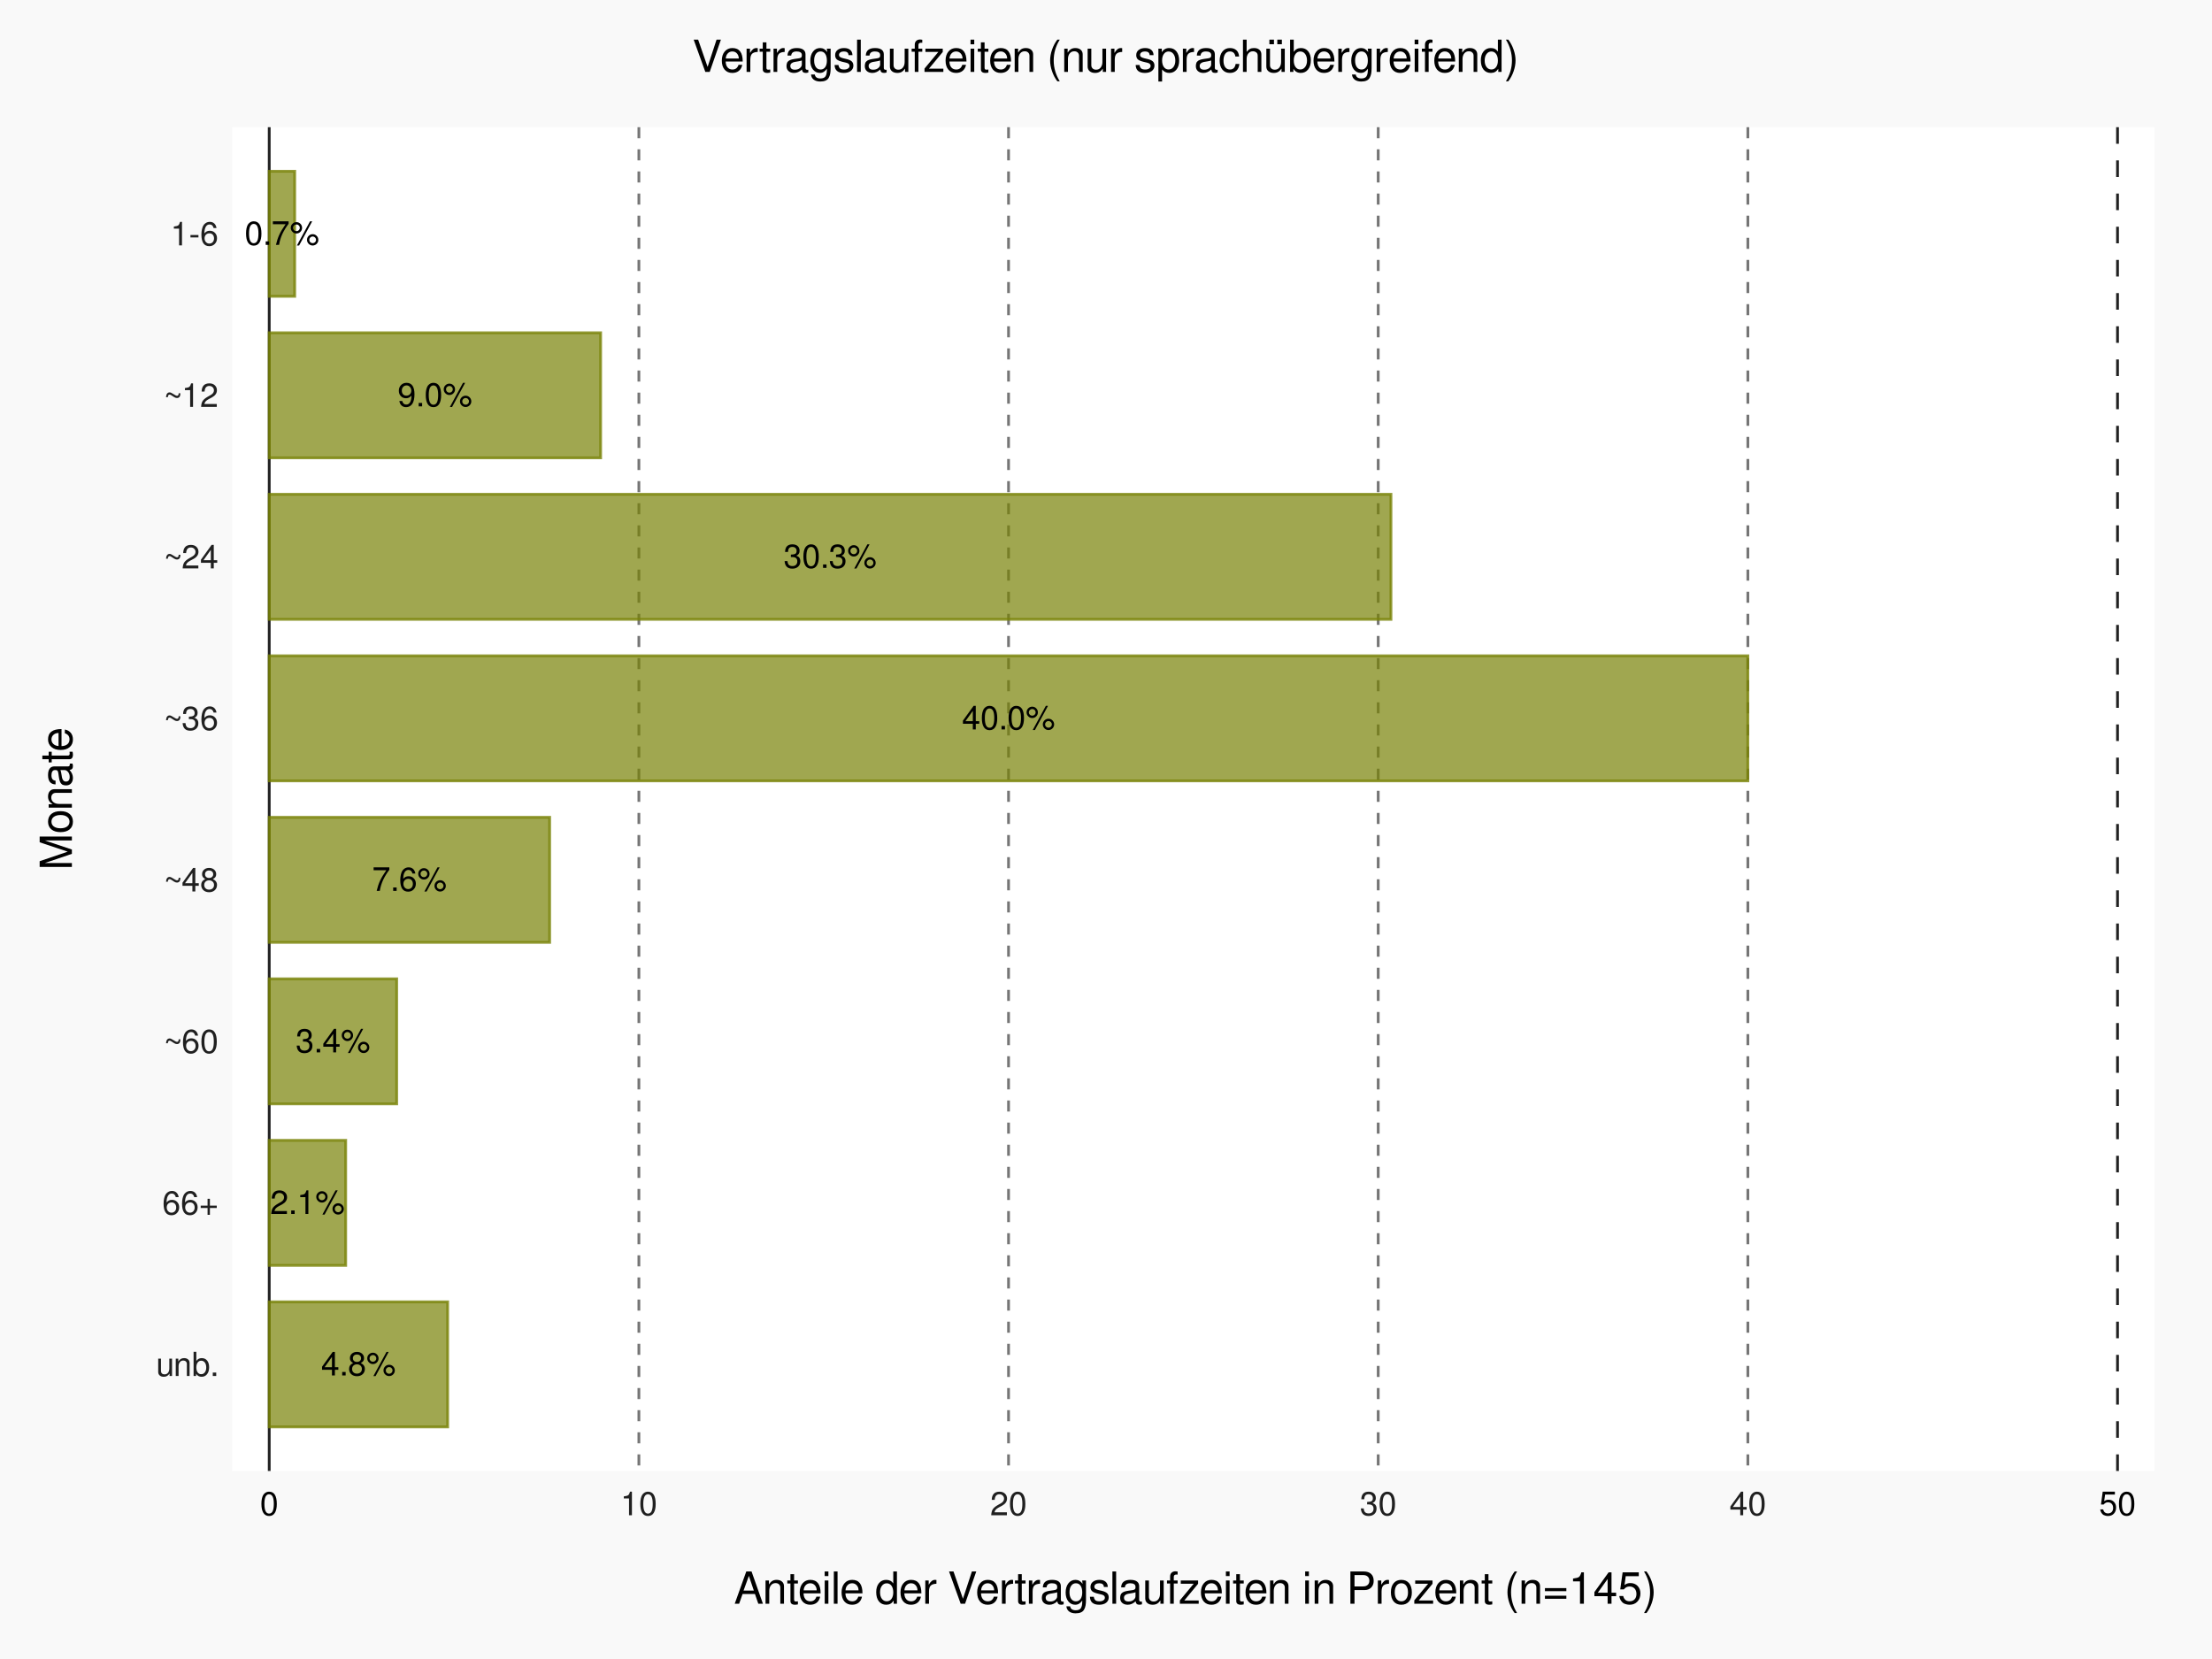
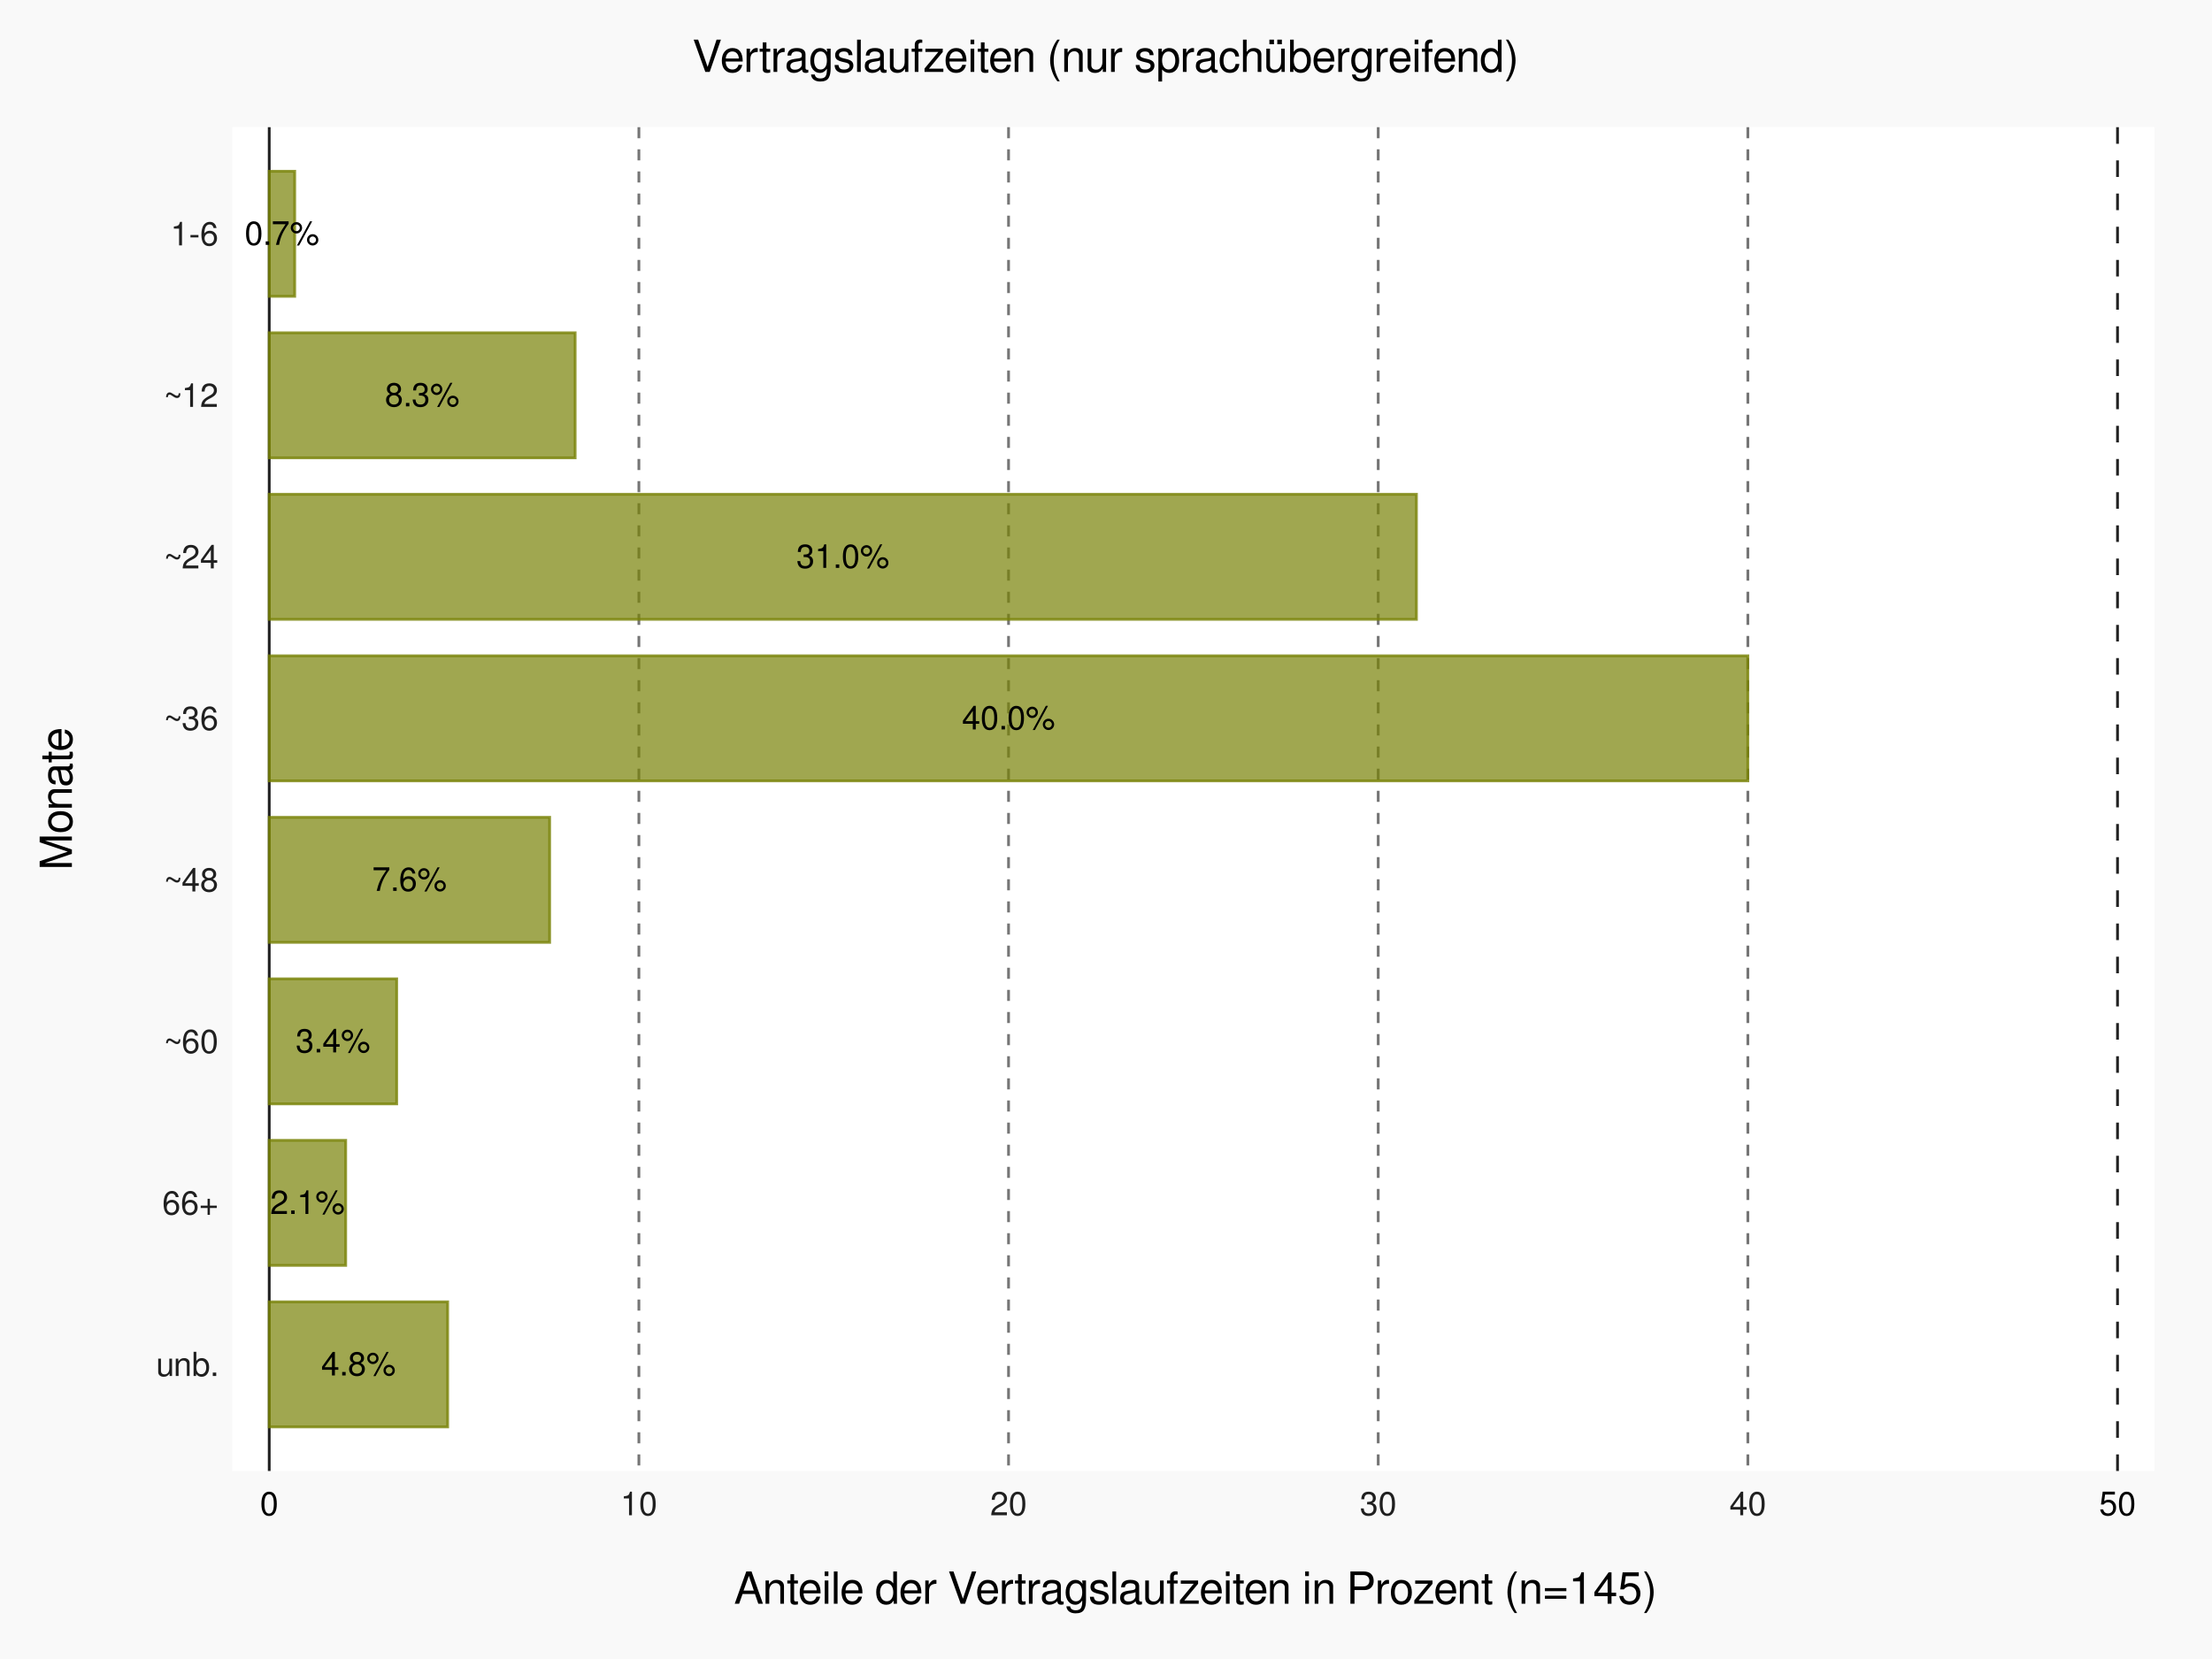
- <svg xmlns="http://www.w3.org/2000/svg" id="chart-0cdd7f39-d07a-45a1-b194-b75c86f84755" class="pygal-chart" viewBox="0 0 800 600">
+ <svg xmlns="http://www.w3.org/2000/svg" id="chart-2a2882de-5df6-4fae-a3e3-32d0fdb5e581" class="pygal-chart" viewBox="0 0 800 600">
  <defs>
-     <style type="text/css">#chart-0cdd7f39-d07a-45a1-b194-b75c86f84755{-webkit-user-select:none;-webkit-font-smoothing:antialiased;font-family:FreeSans}#chart-0cdd7f39-d07a-45a1-b194-b75c86f84755 .title{font-family:FreeSans;font-size:16px}#chart-0cdd7f39-d07a-45a1-b194-b75c86f84755 .legends .legend text{font-family:FreeSans;font-size:14px}#chart-0cdd7f39-d07a-45a1-b194-b75c86f84755 .axis text{font-family:FreeSans;font-size:12px}#chart-0cdd7f39-d07a-45a1-b194-b75c86f84755 .axis text.major{font-family:FreeSans;font-size:12px}#chart-0cdd7f39-d07a-45a1-b194-b75c86f84755 .text-overlay text.value{font-family:FreeSans;font-size:12px}#chart-0cdd7f39-d07a-45a1-b194-b75c86f84755 .text-overlay text.label{font-family:FreeSans;font-size:12px}#chart-0cdd7f39-d07a-45a1-b194-b75c86f84755 .tooltip{font-family:FreeSans;font-size:14px}#chart-0cdd7f39-d07a-45a1-b194-b75c86f84755 text.no_data{font-family:FreeSans;font-size:64px}
- #chart-0cdd7f39-d07a-45a1-b194-b75c86f84755{background-color:rgba(249,249,249,1)}#chart-0cdd7f39-d07a-45a1-b194-b75c86f84755 path,#chart-0cdd7f39-d07a-45a1-b194-b75c86f84755 line,#chart-0cdd7f39-d07a-45a1-b194-b75c86f84755 rect,#chart-0cdd7f39-d07a-45a1-b194-b75c86f84755 circle{-webkit-transition:150ms;-moz-transition:150ms;transition:150ms}#chart-0cdd7f39-d07a-45a1-b194-b75c86f84755 .graph &gt; .background{fill:rgba(249,249,249,1)}#chart-0cdd7f39-d07a-45a1-b194-b75c86f84755 .plot &gt; .background{fill:rgba(255,255,255,1)}#chart-0cdd7f39-d07a-45a1-b194-b75c86f84755 .graph{fill:rgba(0,0,0,.87)}#chart-0cdd7f39-d07a-45a1-b194-b75c86f84755 text.no_data{fill:rgba(0,0,0,1)}#chart-0cdd7f39-d07a-45a1-b194-b75c86f84755 .title{fill:rgba(0,0,0,1)}#chart-0cdd7f39-d07a-45a1-b194-b75c86f84755 .legends .legend text{fill:rgba(0,0,0,.87)}#chart-0cdd7f39-d07a-45a1-b194-b75c86f84755 .legends .legend:hover text{fill:rgba(0,0,0,1)}#chart-0cdd7f39-d07a-45a1-b194-b75c86f84755 .axis .line{stroke:rgba(0,0,0,1)}#chart-0cdd7f39-d07a-45a1-b194-b75c86f84755 .axis .guide.line{stroke:rgba(0,0,0,.54)}#chart-0cdd7f39-d07a-45a1-b194-b75c86f84755 .axis .major.line{stroke:rgba(0,0,0,.87)}#chart-0cdd7f39-d07a-45a1-b194-b75c86f84755 .axis text.major{fill:rgba(0,0,0,1)}#chart-0cdd7f39-d07a-45a1-b194-b75c86f84755 .axis.y .guides:hover .guide.line,#chart-0cdd7f39-d07a-45a1-b194-b75c86f84755 .line-graph .axis.x .guides:hover .guide.line,#chart-0cdd7f39-d07a-45a1-b194-b75c86f84755 .stackedline-graph .axis.x .guides:hover .guide.line,#chart-0cdd7f39-d07a-45a1-b194-b75c86f84755 .xy-graph .axis.x .guides:hover .guide.line{stroke:rgba(0,0,0,1)}#chart-0cdd7f39-d07a-45a1-b194-b75c86f84755 .axis .guides:hover text{fill:rgba(0,0,0,1)}#chart-0cdd7f39-d07a-45a1-b194-b75c86f84755 .reactive{fill-opacity:.7;stroke-opacity:.8}#chart-0cdd7f39-d07a-45a1-b194-b75c86f84755 .ci{stroke:rgba(0,0,0,.87)}#chart-0cdd7f39-d07a-45a1-b194-b75c86f84755 .reactive.active,#chart-0cdd7f39-d07a-45a1-b194-b75c86f84755 .active .reactive{fill-opacity:.8;stroke-opacity:.9;stroke-width:4}#chart-0cdd7f39-d07a-45a1-b194-b75c86f84755 .ci .reactive.active{stroke-width:1.5}#chart-0cdd7f39-d07a-45a1-b194-b75c86f84755 .series text{fill:rgba(0,0,0,1)}#chart-0cdd7f39-d07a-45a1-b194-b75c86f84755 .tooltip rect{fill:rgba(255,255,255,1);stroke:rgba(0,0,0,1);-webkit-transition:opacity 150ms;-moz-transition:opacity 150ms;transition:opacity 150ms}#chart-0cdd7f39-d07a-45a1-b194-b75c86f84755 .tooltip .label{fill:rgba(0,0,0,.87)}#chart-0cdd7f39-d07a-45a1-b194-b75c86f84755 .tooltip .label{fill:rgba(0,0,0,.87)}#chart-0cdd7f39-d07a-45a1-b194-b75c86f84755 .tooltip .legend{font-size:.8em;fill:rgba(0,0,0,.54)}#chart-0cdd7f39-d07a-45a1-b194-b75c86f84755 .tooltip .x_label{font-size:.6em;fill:rgba(0,0,0,1)}#chart-0cdd7f39-d07a-45a1-b194-b75c86f84755 .tooltip .xlink{font-size:.5em;text-decoration:underline}#chart-0cdd7f39-d07a-45a1-b194-b75c86f84755 .tooltip .value{font-size:1.5em}#chart-0cdd7f39-d07a-45a1-b194-b75c86f84755 .bound{font-size:.5em}#chart-0cdd7f39-d07a-45a1-b194-b75c86f84755 .max-value{font-size:.75em;fill:rgba(0,0,0,.54)}#chart-0cdd7f39-d07a-45a1-b194-b75c86f84755 .map-element{fill:rgba(255,255,255,1);stroke:rgba(0,0,0,.54) !important}#chart-0cdd7f39-d07a-45a1-b194-b75c86f84755 .map-element .reactive{fill-opacity:inherit;stroke-opacity:inherit}#chart-0cdd7f39-d07a-45a1-b194-b75c86f84755 .color-0,#chart-0cdd7f39-d07a-45a1-b194-b75c86f84755 .color-0 a:visited{stroke:#788207;fill:#788207}#chart-0cdd7f39-d07a-45a1-b194-b75c86f84755 .text-overlay .color-0 text{fill:black}
- #chart-0cdd7f39-d07a-45a1-b194-b75c86f84755 text.no_data{text-anchor:middle}#chart-0cdd7f39-d07a-45a1-b194-b75c86f84755 .guide.line{fill:none}#chart-0cdd7f39-d07a-45a1-b194-b75c86f84755 .centered{text-anchor:middle}#chart-0cdd7f39-d07a-45a1-b194-b75c86f84755 .title{text-anchor:middle}#chart-0cdd7f39-d07a-45a1-b194-b75c86f84755 .legends .legend text{fill-opacity:1}#chart-0cdd7f39-d07a-45a1-b194-b75c86f84755 .axis.x text{text-anchor:middle}#chart-0cdd7f39-d07a-45a1-b194-b75c86f84755 .axis.x:not(.web) text[transform]{text-anchor:start}#chart-0cdd7f39-d07a-45a1-b194-b75c86f84755 .axis.x:not(.web) text[transform].backwards{text-anchor:end}#chart-0cdd7f39-d07a-45a1-b194-b75c86f84755 .axis.y text{text-anchor:end}#chart-0cdd7f39-d07a-45a1-b194-b75c86f84755 .axis.y text[transform].backwards{text-anchor:start}#chart-0cdd7f39-d07a-45a1-b194-b75c86f84755 .axis.y2 text{text-anchor:start}#chart-0cdd7f39-d07a-45a1-b194-b75c86f84755 .axis.y2 text[transform].backwards{text-anchor:end}#chart-0cdd7f39-d07a-45a1-b194-b75c86f84755 .axis .guide.line{stroke-dasharray:4,4}#chart-0cdd7f39-d07a-45a1-b194-b75c86f84755 .axis .major.guide.line{stroke-dasharray:6,6}#chart-0cdd7f39-d07a-45a1-b194-b75c86f84755 .horizontal .axis.y .guide.line,#chart-0cdd7f39-d07a-45a1-b194-b75c86f84755 .horizontal .axis.y2 .guide.line,#chart-0cdd7f39-d07a-45a1-b194-b75c86f84755 .vertical .axis.x .guide.line{opacity:0}#chart-0cdd7f39-d07a-45a1-b194-b75c86f84755 .horizontal .axis.always_show .guide.line,#chart-0cdd7f39-d07a-45a1-b194-b75c86f84755 .vertical .axis.always_show .guide.line{opacity:1 !important}#chart-0cdd7f39-d07a-45a1-b194-b75c86f84755 .axis.y .guides:hover .guide.line,#chart-0cdd7f39-d07a-45a1-b194-b75c86f84755 .axis.y2 .guides:hover .guide.line,#chart-0cdd7f39-d07a-45a1-b194-b75c86f84755 .axis.x .guides:hover .guide.line{opacity:1}#chart-0cdd7f39-d07a-45a1-b194-b75c86f84755 .axis .guides:hover text{opacity:1}#chart-0cdd7f39-d07a-45a1-b194-b75c86f84755 .nofill{fill:none}#chart-0cdd7f39-d07a-45a1-b194-b75c86f84755 .subtle-fill{fill-opacity:.2}#chart-0cdd7f39-d07a-45a1-b194-b75c86f84755 .dot{stroke-width:1px;fill-opacity:1}#chart-0cdd7f39-d07a-45a1-b194-b75c86f84755 .dot.active{stroke-width:5px}#chart-0cdd7f39-d07a-45a1-b194-b75c86f84755 .dot.negative{fill:transparent}#chart-0cdd7f39-d07a-45a1-b194-b75c86f84755 text,#chart-0cdd7f39-d07a-45a1-b194-b75c86f84755 tspan{stroke:none !important}#chart-0cdd7f39-d07a-45a1-b194-b75c86f84755 .series text.active{opacity:1}#chart-0cdd7f39-d07a-45a1-b194-b75c86f84755 .tooltip rect{fill-opacity:.95;stroke-width:.5}#chart-0cdd7f39-d07a-45a1-b194-b75c86f84755 .tooltip text{fill-opacity:1}#chart-0cdd7f39-d07a-45a1-b194-b75c86f84755 .showable{visibility:hidden}#chart-0cdd7f39-d07a-45a1-b194-b75c86f84755 .showable.shown{visibility:visible}#chart-0cdd7f39-d07a-45a1-b194-b75c86f84755 .gauge-background{fill:rgba(229,229,229,1);stroke:none}#chart-0cdd7f39-d07a-45a1-b194-b75c86f84755 .bg-lines{stroke:rgba(249,249,249,1);stroke-width:2px}</style>
+     <style type="text/css">#chart-2a2882de-5df6-4fae-a3e3-32d0fdb5e581{-webkit-user-select:none;-webkit-font-smoothing:antialiased;font-family:FreeSans}#chart-2a2882de-5df6-4fae-a3e3-32d0fdb5e581 .title{font-family:FreeSans;font-size:16px}#chart-2a2882de-5df6-4fae-a3e3-32d0fdb5e581 .legends .legend text{font-family:FreeSans;font-size:14px}#chart-2a2882de-5df6-4fae-a3e3-32d0fdb5e581 .axis text{font-family:FreeSans;font-size:12px}#chart-2a2882de-5df6-4fae-a3e3-32d0fdb5e581 .axis text.major{font-family:FreeSans;font-size:12px}#chart-2a2882de-5df6-4fae-a3e3-32d0fdb5e581 .text-overlay text.value{font-family:FreeSans;font-size:12px}#chart-2a2882de-5df6-4fae-a3e3-32d0fdb5e581 .text-overlay text.label{font-family:FreeSans;font-size:12px}#chart-2a2882de-5df6-4fae-a3e3-32d0fdb5e581 .tooltip{font-family:FreeSans;font-size:14px}#chart-2a2882de-5df6-4fae-a3e3-32d0fdb5e581 text.no_data{font-family:FreeSans;font-size:64px}
+ #chart-2a2882de-5df6-4fae-a3e3-32d0fdb5e581{background-color:rgba(249,249,249,1)}#chart-2a2882de-5df6-4fae-a3e3-32d0fdb5e581 path,#chart-2a2882de-5df6-4fae-a3e3-32d0fdb5e581 line,#chart-2a2882de-5df6-4fae-a3e3-32d0fdb5e581 rect,#chart-2a2882de-5df6-4fae-a3e3-32d0fdb5e581 circle{-webkit-transition:150ms;-moz-transition:150ms;transition:150ms}#chart-2a2882de-5df6-4fae-a3e3-32d0fdb5e581 .graph &gt; .background{fill:rgba(249,249,249,1)}#chart-2a2882de-5df6-4fae-a3e3-32d0fdb5e581 .plot &gt; .background{fill:rgba(255,255,255,1)}#chart-2a2882de-5df6-4fae-a3e3-32d0fdb5e581 .graph{fill:rgba(0,0,0,.87)}#chart-2a2882de-5df6-4fae-a3e3-32d0fdb5e581 text.no_data{fill:rgba(0,0,0,1)}#chart-2a2882de-5df6-4fae-a3e3-32d0fdb5e581 .title{fill:rgba(0,0,0,1)}#chart-2a2882de-5df6-4fae-a3e3-32d0fdb5e581 .legends .legend text{fill:rgba(0,0,0,.87)}#chart-2a2882de-5df6-4fae-a3e3-32d0fdb5e581 .legends .legend:hover text{fill:rgba(0,0,0,1)}#chart-2a2882de-5df6-4fae-a3e3-32d0fdb5e581 .axis .line{stroke:rgba(0,0,0,1)}#chart-2a2882de-5df6-4fae-a3e3-32d0fdb5e581 .axis .guide.line{stroke:rgba(0,0,0,.54)}#chart-2a2882de-5df6-4fae-a3e3-32d0fdb5e581 .axis .major.line{stroke:rgba(0,0,0,.87)}#chart-2a2882de-5df6-4fae-a3e3-32d0fdb5e581 .axis text.major{fill:rgba(0,0,0,1)}#chart-2a2882de-5df6-4fae-a3e3-32d0fdb5e581 .axis.y .guides:hover .guide.line,#chart-2a2882de-5df6-4fae-a3e3-32d0fdb5e581 .line-graph .axis.x .guides:hover .guide.line,#chart-2a2882de-5df6-4fae-a3e3-32d0fdb5e581 .stackedline-graph .axis.x .guides:hover .guide.line,#chart-2a2882de-5df6-4fae-a3e3-32d0fdb5e581 .xy-graph .axis.x .guides:hover .guide.line{stroke:rgba(0,0,0,1)}#chart-2a2882de-5df6-4fae-a3e3-32d0fdb5e581 .axis .guides:hover text{fill:rgba(0,0,0,1)}#chart-2a2882de-5df6-4fae-a3e3-32d0fdb5e581 .reactive{fill-opacity:.7;stroke-opacity:.8}#chart-2a2882de-5df6-4fae-a3e3-32d0fdb5e581 .ci{stroke:rgba(0,0,0,.87)}#chart-2a2882de-5df6-4fae-a3e3-32d0fdb5e581 .reactive.active,#chart-2a2882de-5df6-4fae-a3e3-32d0fdb5e581 .active .reactive{fill-opacity:.8;stroke-opacity:.9;stroke-width:4}#chart-2a2882de-5df6-4fae-a3e3-32d0fdb5e581 .ci .reactive.active{stroke-width:1.5}#chart-2a2882de-5df6-4fae-a3e3-32d0fdb5e581 .series text{fill:rgba(0,0,0,1)}#chart-2a2882de-5df6-4fae-a3e3-32d0fdb5e581 .tooltip rect{fill:rgba(255,255,255,1);stroke:rgba(0,0,0,1);-webkit-transition:opacity 150ms;-moz-transition:opacity 150ms;transition:opacity 150ms}#chart-2a2882de-5df6-4fae-a3e3-32d0fdb5e581 .tooltip .label{fill:rgba(0,0,0,.87)}#chart-2a2882de-5df6-4fae-a3e3-32d0fdb5e581 .tooltip .label{fill:rgba(0,0,0,.87)}#chart-2a2882de-5df6-4fae-a3e3-32d0fdb5e581 .tooltip .legend{font-size:.8em;fill:rgba(0,0,0,.54)}#chart-2a2882de-5df6-4fae-a3e3-32d0fdb5e581 .tooltip .x_label{font-size:.6em;fill:rgba(0,0,0,1)}#chart-2a2882de-5df6-4fae-a3e3-32d0fdb5e581 .tooltip .xlink{font-size:.5em;text-decoration:underline}#chart-2a2882de-5df6-4fae-a3e3-32d0fdb5e581 .tooltip .value{font-size:1.5em}#chart-2a2882de-5df6-4fae-a3e3-32d0fdb5e581 .bound{font-size:.5em}#chart-2a2882de-5df6-4fae-a3e3-32d0fdb5e581 .max-value{font-size:.75em;fill:rgba(0,0,0,.54)}#chart-2a2882de-5df6-4fae-a3e3-32d0fdb5e581 .map-element{fill:rgba(255,255,255,1);stroke:rgba(0,0,0,.54) !important}#chart-2a2882de-5df6-4fae-a3e3-32d0fdb5e581 .map-element .reactive{fill-opacity:inherit;stroke-opacity:inherit}#chart-2a2882de-5df6-4fae-a3e3-32d0fdb5e581 .color-0,#chart-2a2882de-5df6-4fae-a3e3-32d0fdb5e581 .color-0 a:visited{stroke:#788207;fill:#788207}#chart-2a2882de-5df6-4fae-a3e3-32d0fdb5e581 .text-overlay .color-0 text{fill:black}
+ #chart-2a2882de-5df6-4fae-a3e3-32d0fdb5e581 text.no_data{text-anchor:middle}#chart-2a2882de-5df6-4fae-a3e3-32d0fdb5e581 .guide.line{fill:none}#chart-2a2882de-5df6-4fae-a3e3-32d0fdb5e581 .centered{text-anchor:middle}#chart-2a2882de-5df6-4fae-a3e3-32d0fdb5e581 .title{text-anchor:middle}#chart-2a2882de-5df6-4fae-a3e3-32d0fdb5e581 .legends .legend text{fill-opacity:1}#chart-2a2882de-5df6-4fae-a3e3-32d0fdb5e581 .axis.x text{text-anchor:middle}#chart-2a2882de-5df6-4fae-a3e3-32d0fdb5e581 .axis.x:not(.web) text[transform]{text-anchor:start}#chart-2a2882de-5df6-4fae-a3e3-32d0fdb5e581 .axis.x:not(.web) text[transform].backwards{text-anchor:end}#chart-2a2882de-5df6-4fae-a3e3-32d0fdb5e581 .axis.y text{text-anchor:end}#chart-2a2882de-5df6-4fae-a3e3-32d0fdb5e581 .axis.y text[transform].backwards{text-anchor:start}#chart-2a2882de-5df6-4fae-a3e3-32d0fdb5e581 .axis.y2 text{text-anchor:start}#chart-2a2882de-5df6-4fae-a3e3-32d0fdb5e581 .axis.y2 text[transform].backwards{text-anchor:end}#chart-2a2882de-5df6-4fae-a3e3-32d0fdb5e581 .axis .guide.line{stroke-dasharray:4,4}#chart-2a2882de-5df6-4fae-a3e3-32d0fdb5e581 .axis .major.guide.line{stroke-dasharray:6,6}#chart-2a2882de-5df6-4fae-a3e3-32d0fdb5e581 .horizontal .axis.y .guide.line,#chart-2a2882de-5df6-4fae-a3e3-32d0fdb5e581 .horizontal .axis.y2 .guide.line,#chart-2a2882de-5df6-4fae-a3e3-32d0fdb5e581 .vertical .axis.x .guide.line{opacity:0}#chart-2a2882de-5df6-4fae-a3e3-32d0fdb5e581 .horizontal .axis.always_show .guide.line,#chart-2a2882de-5df6-4fae-a3e3-32d0fdb5e581 .vertical .axis.always_show .guide.line{opacity:1 !important}#chart-2a2882de-5df6-4fae-a3e3-32d0fdb5e581 .axis.y .guides:hover .guide.line,#chart-2a2882de-5df6-4fae-a3e3-32d0fdb5e581 .axis.y2 .guides:hover .guide.line,#chart-2a2882de-5df6-4fae-a3e3-32d0fdb5e581 .axis.x .guides:hover .guide.line{opacity:1}#chart-2a2882de-5df6-4fae-a3e3-32d0fdb5e581 .axis .guides:hover text{opacity:1}#chart-2a2882de-5df6-4fae-a3e3-32d0fdb5e581 .nofill{fill:none}#chart-2a2882de-5df6-4fae-a3e3-32d0fdb5e581 .subtle-fill{fill-opacity:.2}#chart-2a2882de-5df6-4fae-a3e3-32d0fdb5e581 .dot{stroke-width:1px;fill-opacity:1}#chart-2a2882de-5df6-4fae-a3e3-32d0fdb5e581 .dot.active{stroke-width:5px}#chart-2a2882de-5df6-4fae-a3e3-32d0fdb5e581 .dot.negative{fill:transparent}#chart-2a2882de-5df6-4fae-a3e3-32d0fdb5e581 text,#chart-2a2882de-5df6-4fae-a3e3-32d0fdb5e581 tspan{stroke:none !important}#chart-2a2882de-5df6-4fae-a3e3-32d0fdb5e581 .series text.active{opacity:1}#chart-2a2882de-5df6-4fae-a3e3-32d0fdb5e581 .tooltip rect{fill-opacity:.95;stroke-width:.5}#chart-2a2882de-5df6-4fae-a3e3-32d0fdb5e581 .tooltip text{fill-opacity:1}#chart-2a2882de-5df6-4fae-a3e3-32d0fdb5e581 .showable{visibility:hidden}#chart-2a2882de-5df6-4fae-a3e3-32d0fdb5e581 .showable.shown{visibility:visible}#chart-2a2882de-5df6-4fae-a3e3-32d0fdb5e581 .gauge-background{fill:rgba(229,229,229,1);stroke:none}#chart-2a2882de-5df6-4fae-a3e3-32d0fdb5e581 .bg-lines{stroke:rgba(249,249,249,1);stroke-width:2px}</style>
  </defs>
  <g class="graph horizontalbar-graph horizontal">
    <rect x="0" y="0" width="800" height="600" class="background" />
    <g transform="translate(84, 46)" class="plot">
      <rect x="0" y="0" width="695.2" height="486" class="background" />
      <g class="axis y">
        <g class="guides">
          <text x="-5" y="451.647" class="">unb.</text>
        </g>
        <g class="guides">
          <text x="-5" y="393.234" class="">66+</text>
        </g>
        <g class="guides">
          <text x="-5" y="334.82" class="">~60</text>
        </g>
        <g class="guides">
          <text x="-5" y="276.407" class="">~48</text>
        </g>
        <g class="guides">
          <text x="-5" y="217.993" class="">~36</text>
        </g>
        <g class="guides">
          <text x="-5" y="159.58" class="">~24</text>
        </g>
        <g class="guides">
          <text x="-5" y="101.166" class="">~12</text>
        </g>
        <g class="guides">
          <text x="-5" y="42.753" class="">1-6</text>
        </g>
      </g>
      <g class="axis x always_show">
        <g class="guides">
          <path d="M13.369 0 v486" class="axis major line" />
          <text x="13.369" y="502.0" class="major">0</text>
        </g>
        <g class="guides">
          <path d="M147.062 0 v486" class="guide line" />
          <text x="147.062" y="502.0" class="">10</text>
        </g>
        <g class="guides">
          <path d="M280.754 0 v486" class="guide line" />
          <text x="280.754" y="502.0" class="">20</text>
        </g>
        <g class="guides">
          <path d="M414.446 0 v486" class="guide line" />
          <text x="414.446" y="502.0" class="">30</text>
        </g>
        <g class="guides">
          <path d="M548.138 0 v486" class="guide line" />
          <text x="548.138" y="502.0" class="">40</text>
        </g>
        <g class="guides">
          <path d="M681.831 0 v486" class="major guide line" />
          <text x="681.831" y="502.0" class="major">50</text>
        </g>
      </g>
      <g class="series serie-0 color-0">
        <g class="bars">
          <g class="bar">
            <rect x="13.369" y="424.829" rx="0" ry="0" width="64.541" height="45.235" class="rect reactive tooltip-trigger" />
          </g>
          <g class="bar">
            <rect x="13.369" y="366.416" rx="0" ry="0" width="27.66" height="45.235" class="rect reactive tooltip-trigger" />
          </g>
          <g class="bar">
            <rect x="13.369" y="308.003" rx="0" ry="0" width="46.101" height="45.235" class="rect reactive tooltip-trigger" />
          </g>
          <g class="bar">
            <rect x="13.369" y="249.589" rx="0" ry="0" width="101.422" height="45.235" class="rect reactive tooltip-trigger" />
          </g>
          <g class="bar">
            <rect x="13.369" y="191.176" rx="0" ry="0" width="534.769" height="45.235" class="rect reactive tooltip-trigger" />
          </g>
          <g class="bar">
-             <rect x="13.369" y="132.762" rx="0" ry="0" width="405.687" height="45.235" class="rect reactive tooltip-trigger" />
+             <rect x="13.369" y="132.762" rx="0" ry="0" width="414.907" height="45.235" class="rect reactive tooltip-trigger" />
          </g>
          <g class="bar">
-             <rect x="13.369" y="74.349" rx="0" ry="0" width="119.862" height="45.235" class="rect reactive tooltip-trigger" />
+             <rect x="13.369" y="74.349" rx="0" ry="0" width="110.642" height="45.235" class="rect reactive tooltip-trigger" />
          </g>
          <g class="bar">
            <rect x="13.369" y="15.935" rx="0" ry="0" width="9.22" height="45.235" class="rect reactive tooltip-trigger" />
          </g>
        </g>
      </g>
    </g>
    <g class="titles">
      <text x="400.0" y="26" class="title plot_title">Vertragslaufzeiten (nur sprachübergreifend)</text>
      <text x="432.4" y="580" class="title">Anteile der Vertragslaufzeiten in Prozent (n=145)</text>
      <text x="0" y="315.0" class="title" transform="rotate(-90 0 289)">Monate</text>
    </g>
    <g transform="translate(84, 46)" class="plot overlay">
      <g class="series serie-0 color-0" />
    </g>
    <g transform="translate(84, 46)" class="plot text-overlay">
      <g class="series serie-0 color-0">
        <text text-anchor="middle" x="45.64" y="451.447" class="value">4.8%</text>
        <text text-anchor="middle" x="27.199" y="393.034" class="value">2.1%</text>
        <text text-anchor="middle" x="36.42" y="334.62" class="value">3.4%</text>
        <text text-anchor="middle" x="64.08" y="276.207" class="value">7.6%</text>
        <text text-anchor="middle" x="280.754" y="217.793" class="value">40.0%</text>
-         <text text-anchor="middle" x="216.213" y="159.38" class="value">30.3%</text>
-         <text text-anchor="middle" x="73.3" y="100.966" class="value">9.0%</text>
+         <text text-anchor="middle" x="220.823" y="159.38" class="value">31.0%</text>
+         <text text-anchor="middle" x="68.69" y="100.966" class="value">8.3%</text>
        <text text-anchor="middle" x="17.979" y="42.553" class="value">0.7%</text>
      </g>
    </g>
    <g transform="translate(84, 46)" class="plot tooltip-overlay">
      <g transform="translate(0 0)" style="opacity: 0" class="tooltip">
        <rect rx="0" ry="0" width="0" height="0" class="tooltip-box" />
        <g class="text" />
      </g>
    </g>
  </g>
</svg>
